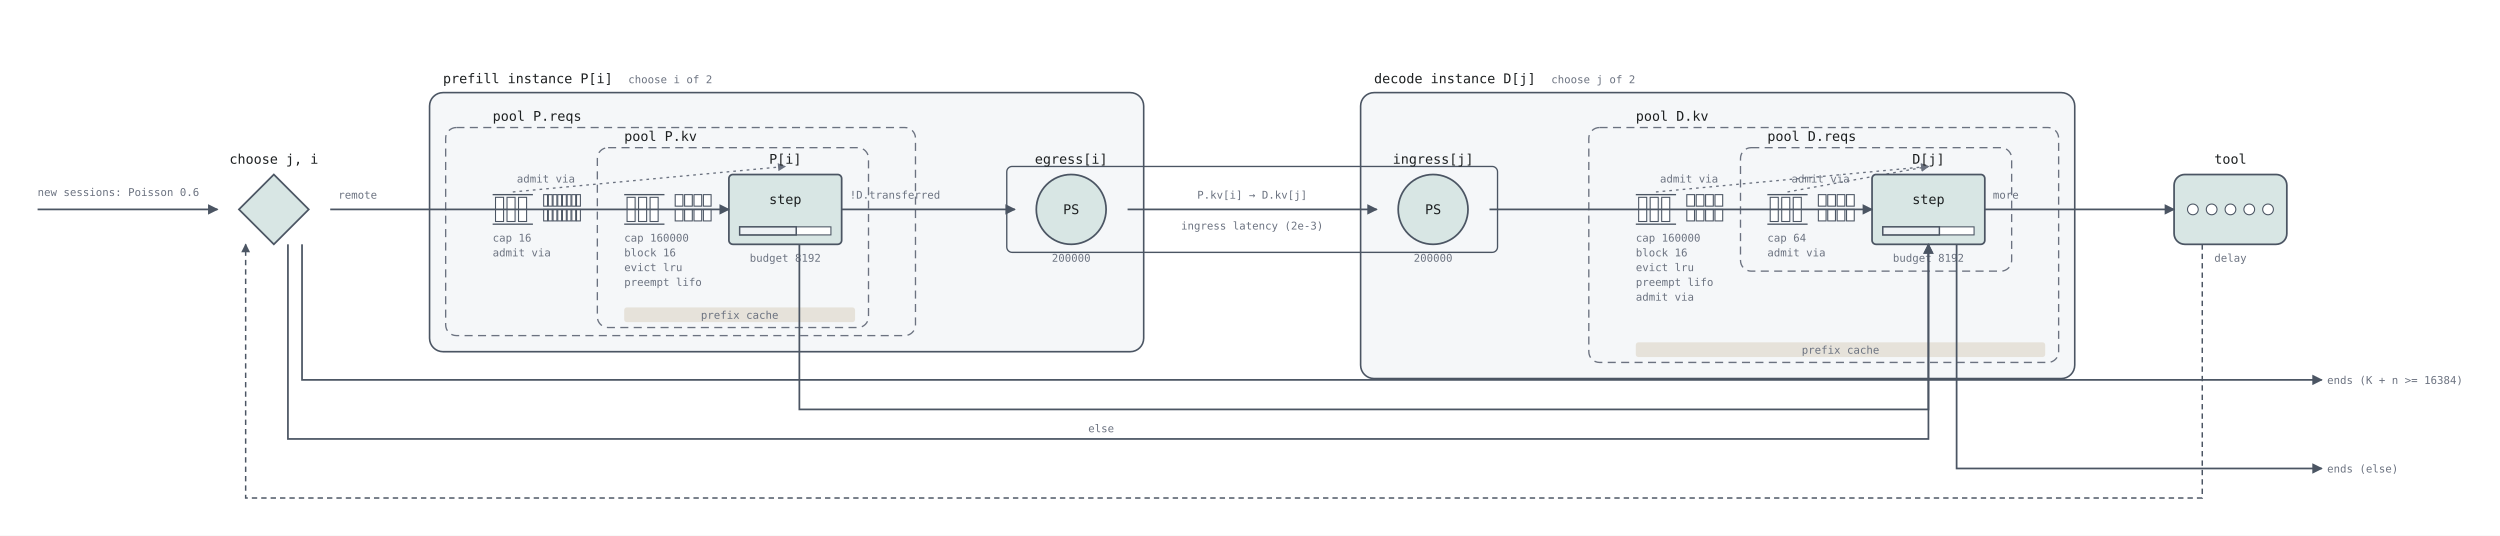
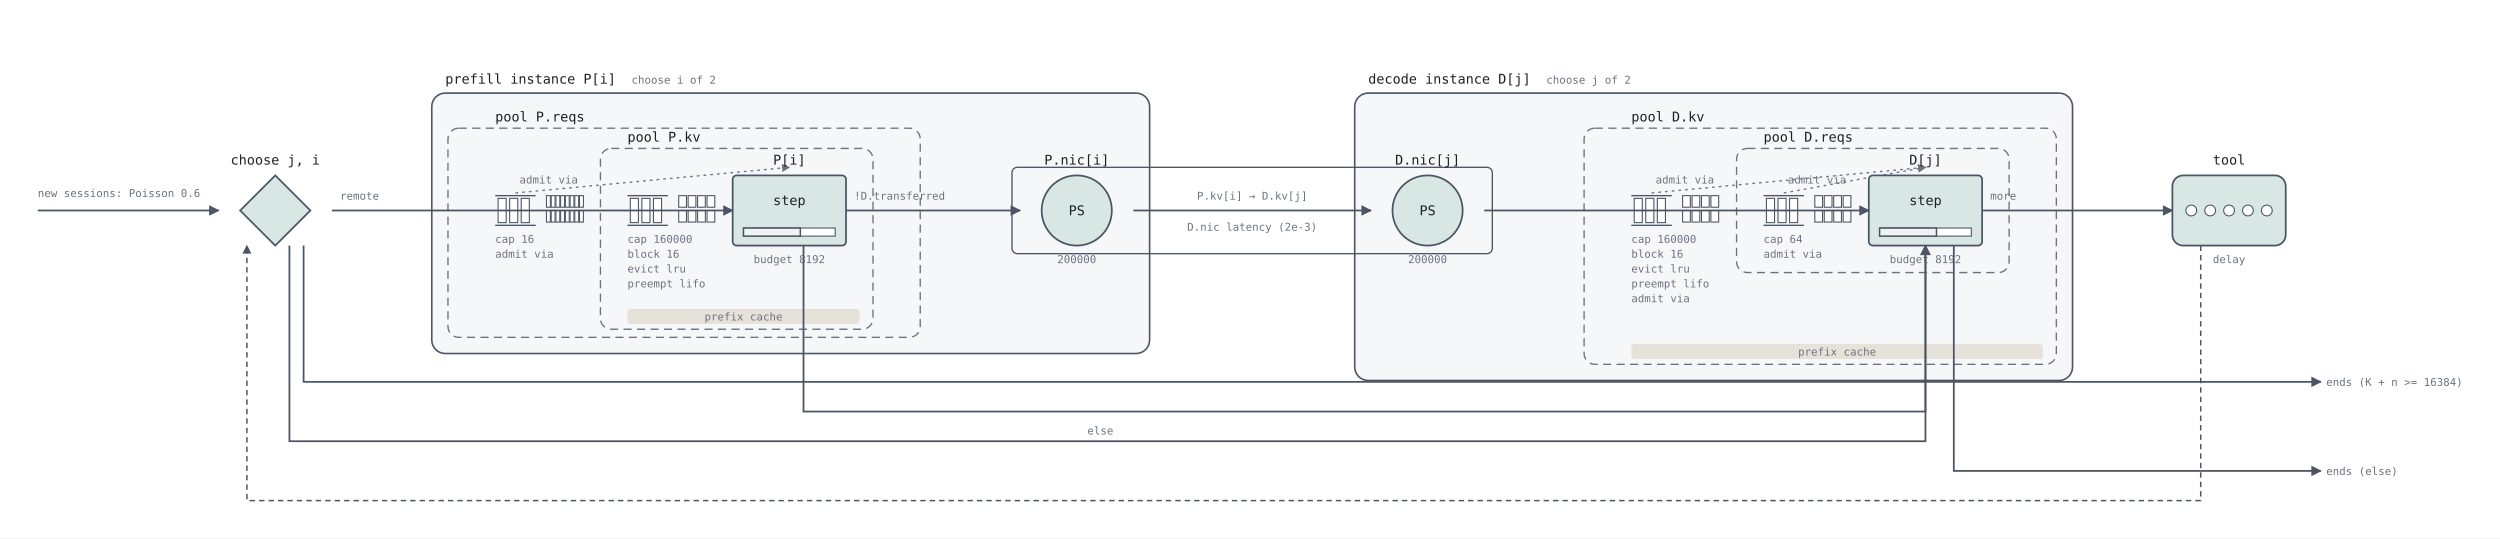
- <svg xmlns="http://www.w3.org/2000/svg" width="1862.4" height="399" viewBox="0 0 1862.4 399" role="img">
+ <svg xmlns="http://www.w3.org/2000/svg" width="1852.8" height="399" viewBox="0 0 1852.8 399" role="img">
  <style>
  text { font-family: ui-monospace, "SF Mono", Menlo, Consolas, monospace; }
  @media (prefers-color-scheme: dark) {
    text { fill: #e8e6e3; } text.dim { fill: #9aa4b2; }
    .bg { fill:#14171a }
    .solid { fill:#232a31;stroke:#b6bfcc }
    .cached { fill:#33302a }
    .instance { fill:#1a1f24;stroke:#b6bfcc }
    .enclosure { stroke:#9aa4b2 }
    .station { fill:#26403d;stroke:#b6bfcc }
    .cell { fill:#14171a;stroke:#b6bfcc }
    .rail { stroke:#b6bfcc }
    .flow { stroke:#b6bfcc }
    .back { stroke:#b6bfcc }
    .relation { stroke:#9aa4b2 }
  }
</style>
  <defs>
    <marker id="a" viewBox="0 0 10 10" refX="9" refY="5" markerWidth="6" markerHeight="6" orient="auto-start-reverse">
      <path d="M0 0 L10 5 L0 10 z" fill="context-stroke" />
    </marker>
  </defs>
-   <rect class="bg" fill="#ffffff" x="0" y="0" width="1862.4" height="399" />
-   <rect class="instance" fill="#f5f7f9" stroke="#4b5563" stroke-width="1.2" x="1013.6" y="69" width="532" height="213" rx="10" />
+   <rect class="bg" fill="#ffffff" x="0" y="0" width="1852.8" height="399" />
+   <rect class="instance" fill="#f5f7f9" stroke="#4b5563" stroke-width="1.2" x="1004" y="69" width="532" height="213" rx="10" />
  <rect class="instance" fill="#f5f7f9" stroke="#4b5563" stroke-width="1.2" x="320" y="69" width="532" height="193" rx="10" />
-   <rect class="rail" fill="none" stroke="#4b5563" stroke-width="1" x="750" y="124" width="365.6" height="64" rx="4" />
-   <path class="flow" fill="none" stroke="#4b5563" stroke-width="1.3" d="M840 156 L1025.6 156" marker-end="url(#a)" />
-   <text x="932.8" y="148" text-anchor="middle" font-size="8" fill="#6b7280" class="dim">P.kv[i] → D.kv[j]</text>
-   <text x="932.8" y="171" text-anchor="middle" font-size="8" fill="#6b7280" class="dim">ingress latency (2e-3)</text>
+   <rect class="rail" fill="none" stroke="#4b5563" stroke-width="1" x="750" y="124" width="356" height="64" rx="4" />
+   <path class="flow" fill="none" stroke="#4b5563" stroke-width="1.3" d="M840 156 L1016 156" marker-end="url(#a)" />
+   <text x="928" y="148" text-anchor="middle" font-size="8" fill="#6b7280" class="dim">P.kv[i] → D.kv[j]</text>
+   <text x="928" y="171" text-anchor="middle" font-size="8" fill="#6b7280" class="dim">D.nic latency (2e-3)</text>
  <rect class="enclosure" fill="none" stroke="#6b7280" stroke-width="1" stroke-dasharray="6 4" x="332" y="95" width="350" height="155" rx="8" />
  <text x="367" y="90" text-anchor="start" font-size="10" fill="#1d2021">pool P.reqs</text>
  <path class="rail" fill="none" stroke="#4b5563" stroke-width="1" d="M367 145 L397 145 M367 167 L397 167" />
  <rect class="cell" fill="#ffffff" stroke="#4b5563" stroke-width=".8" x="369.14" y="147" width="6" height="18" />
  <rect class="cell" fill="#ffffff" stroke="#4b5563" stroke-width=".8" x="377.71" y="147" width="6" height="18" />
  <rect class="cell" fill="#ffffff" stroke="#4b5563" stroke-width=".8" x="386.29" y="147" width="6" height="18" />
  <rect class="cell" fill="#ffffff" stroke="#4b5563" stroke-width=".8" x="405" y="145" width="2.87" height="8.58" />
  <rect class="cell" fill="#ffffff" stroke="#4b5563" stroke-width=".8" x="408.5" y="145" width="2.87" height="8.58" />
  <rect class="cell" fill="#ffffff" stroke="#4b5563" stroke-width=".8" x="412" y="145" width="2.87" height="8.58" />
  <rect class="cell" fill="#ffffff" stroke="#4b5563" stroke-width=".8" x="415.5" y="145" width="2.87" height="8.58" />
  <rect class="cell" fill="#ffffff" stroke="#4b5563" stroke-width=".8" x="419" y="145" width="2.87" height="8.58" />
  <rect class="cell" fill="#ffffff" stroke="#4b5563" stroke-width=".8" x="422.5" y="145" width="2.87" height="8.58" />
  <rect class="cell" fill="#ffffff" stroke="#4b5563" stroke-width=".8" x="426" y="145" width="2.87" height="8.58" />
  <rect class="cell" fill="#ffffff" stroke="#4b5563" stroke-width=".8" x="429.5" y="145" width="2.87" height="8.58" />
  <rect class="cell" fill="#ffffff" stroke="#4b5563" stroke-width=".8" x="405" y="156" width="2.87" height="8.58" />
  <rect class="cell" fill="#ffffff" stroke="#4b5563" stroke-width=".8" x="408.5" y="156" width="2.87" height="8.58" />
  <rect class="cell" fill="#ffffff" stroke="#4b5563" stroke-width=".8" x="412" y="156" width="2.87" height="8.58" />
  <rect class="cell" fill="#ffffff" stroke="#4b5563" stroke-width=".8" x="415.5" y="156" width="2.87" height="8.58" />
  <rect class="cell" fill="#ffffff" stroke="#4b5563" stroke-width=".8" x="419" y="156" width="2.87" height="8.58" />
  <rect class="cell" fill="#ffffff" stroke="#4b5563" stroke-width=".8" x="422.5" y="156" width="2.87" height="8.58" />
  <rect class="cell" fill="#ffffff" stroke="#4b5563" stroke-width=".8" x="426" y="156" width="2.87" height="8.58" />
  <rect class="cell" fill="#ffffff" stroke="#4b5563" stroke-width=".8" x="429.5" y="156" width="2.87" height="8.58" />
  <text x="367" y="180" text-anchor="start" font-size="8" fill="#6b7280" class="dim">cap 16</text>
  <text x="367" y="191" text-anchor="start" font-size="8" fill="#6b7280" class="dim">admit via</text>
  <path class="relation" fill="none" stroke="#6b7280" stroke-width="1" stroke-dasharray="2 3" d="M382 143 L585 124" marker-end="url(#a)" />
  <text x="385" y="136" text-anchor="start" font-size="8" fill="#6b7280" class="dim">admit via</text>
  <rect class="enclosure" fill="none" stroke="#6b7280" stroke-width="1" stroke-dasharray="6 4" x="445" y="110" width="202" height="134" rx="8" />
  <text x="465" y="105" text-anchor="start" font-size="10" fill="#1d2021">pool P.kv</text>
  <path class="rail" fill="none" stroke="#4b5563" stroke-width="1" d="M465 145 L495 145 M465 167 L495 167" />
  <rect class="cell" fill="#ffffff" stroke="#4b5563" stroke-width=".8" x="467.14" y="147" width="6" height="18" />
  <rect class="cell" fill="#ffffff" stroke="#4b5563" stroke-width=".8" x="475.71" y="147" width="6" height="18" />
  <rect class="cell" fill="#ffffff" stroke="#4b5563" stroke-width=".8" x="484.29" y="147" width="6" height="18" />
  <rect class="cell" fill="#ffffff" stroke="#4b5563" stroke-width=".8" x="503" y="145" width="5.74" height="8.58" />
  <rect class="cell" fill="#ffffff" stroke="#4b5563" stroke-width=".8" x="510" y="145" width="5.74" height="8.58" />
  <rect class="cell" fill="#ffffff" stroke="#4b5563" stroke-width=".8" x="517" y="145" width="5.74" height="8.58" />
  <rect class="cell" fill="#ffffff" stroke="#4b5563" stroke-width=".8" x="524" y="145" width="5.74" height="8.58" />
  <rect class="cell" fill="#ffffff" stroke="#4b5563" stroke-width=".8" x="503" y="156" width="5.74" height="8.58" />
  <rect class="cell" fill="#ffffff" stroke="#4b5563" stroke-width=".8" x="510" y="156" width="5.74" height="8.58" />
  <rect class="cell" fill="#ffffff" stroke="#4b5563" stroke-width=".8" x="517" y="156" width="5.74" height="8.58" />
  <rect class="cell" fill="#ffffff" stroke="#4b5563" stroke-width=".8" x="524" y="156" width="5.74" height="8.58" />
  <text x="465" y="180" text-anchor="start" font-size="8" fill="#6b7280" class="dim">cap 160000</text>
  <text x="465" y="191" text-anchor="start" font-size="8" fill="#6b7280" class="dim">block 16</text>
  <text x="465" y="202" text-anchor="start" font-size="8" fill="#6b7280" class="dim">evict lru</text>
  <text x="465" y="213" text-anchor="start" font-size="8" fill="#6b7280" class="dim">preempt lifo</text>
  <rect class="cached" fill="#e6e2da" stroke="none" x="465" y="229" width="172" height="11" rx="2" />
  <text x="551" y="237.5" text-anchor="middle" font-size="8" fill="#6b7280" class="dim">prefix cache</text>
-   <rect class="enclosure" fill="none" stroke="#6b7280" stroke-width="1" stroke-dasharray="6 4" x="1296.6" y="110" width="202" height="92" rx="8" />
-   <text x="1316.6" y="105" text-anchor="start" font-size="10" fill="#1d2021">pool D.reqs</text>
-   <path class="rail" fill="none" stroke="#4b5563" stroke-width="1" d="M1316.6 145 L1346.6 145 M1316.6 167 L1346.6 167" />
-   <rect class="cell" fill="#ffffff" stroke="#4b5563" stroke-width=".8" x="1318.74" y="147" width="6" height="18" />
-   <rect class="cell" fill="#ffffff" stroke="#4b5563" stroke-width=".8" x="1327.31" y="147" width="6" height="18" />
-   <rect class="cell" fill="#ffffff" stroke="#4b5563" stroke-width=".8" x="1335.89" y="147" width="6" height="18" />
-   <rect class="cell" fill="#ffffff" stroke="#4b5563" stroke-width=".8" x="1354.6" y="145" width="5.74" height="8.58" />
-   <rect class="cell" fill="#ffffff" stroke="#4b5563" stroke-width=".8" x="1361.6" y="145" width="5.74" height="8.58" />
-   <rect class="cell" fill="#ffffff" stroke="#4b5563" stroke-width=".8" x="1368.6" y="145" width="5.74" height="8.58" />
-   <rect class="cell" fill="#ffffff" stroke="#4b5563" stroke-width=".8" x="1375.6" y="145" width="5.74" height="8.58" />
-   <rect class="cell" fill="#ffffff" stroke="#4b5563" stroke-width=".8" x="1354.6" y="156" width="5.74" height="8.58" />
-   <rect class="cell" fill="#ffffff" stroke="#4b5563" stroke-width=".8" x="1361.6" y="156" width="5.74" height="8.58" />
-   <rect class="cell" fill="#ffffff" stroke="#4b5563" stroke-width=".8" x="1368.6" y="156" width="5.74" height="8.58" />
-   <rect class="cell" fill="#ffffff" stroke="#4b5563" stroke-width=".8" x="1375.6" y="156" width="5.74" height="8.58" />
-   <text x="1316.6" y="180" text-anchor="start" font-size="8" fill="#6b7280" class="dim">cap 64</text>
-   <text x="1316.6" y="191" text-anchor="start" font-size="8" fill="#6b7280" class="dim">admit via</text>
-   <path class="relation" fill="none" stroke="#6b7280" stroke-width="1" stroke-dasharray="2 3" d="M1331.6 143 L1436.6 124" marker-end="url(#a)" />
-   <text x="1334.6" y="136" text-anchor="start" font-size="8" fill="#6b7280" class="dim">admit via</text>
-   <rect class="enclosure" fill="none" stroke="#6b7280" stroke-width="1" stroke-dasharray="6 4" x="1183.6" y="95" width="350" height="175" rx="8" />
-   <text x="1218.6" y="90" text-anchor="start" font-size="10" fill="#1d2021">pool D.kv</text>
-   <path class="rail" fill="none" stroke="#4b5563" stroke-width="1" d="M1218.6 145 L1248.6 145 M1218.6 167 L1248.6 167" />
-   <rect class="cell" fill="#ffffff" stroke="#4b5563" stroke-width=".8" x="1220.74" y="147" width="6" height="18" />
-   <rect class="cell" fill="#ffffff" stroke="#4b5563" stroke-width=".8" x="1229.31" y="147" width="6" height="18" />
-   <rect class="cell" fill="#ffffff" stroke="#4b5563" stroke-width=".8" x="1237.89" y="147" width="6" height="18" />
-   <rect class="cell" fill="#ffffff" stroke="#4b5563" stroke-width=".8" x="1256.6" y="145" width="5.74" height="8.58" />
-   <rect class="cell" fill="#ffffff" stroke="#4b5563" stroke-width=".8" x="1263.6" y="145" width="5.74" height="8.58" />
-   <rect class="cell" fill="#ffffff" stroke="#4b5563" stroke-width=".8" x="1270.6" y="145" width="5.74" height="8.58" />
-   <rect class="cell" fill="#ffffff" stroke="#4b5563" stroke-width=".8" x="1277.6" y="145" width="5.74" height="8.58" />
-   <rect class="cell" fill="#ffffff" stroke="#4b5563" stroke-width=".8" x="1256.6" y="156" width="5.74" height="8.58" />
-   <rect class="cell" fill="#ffffff" stroke="#4b5563" stroke-width=".8" x="1263.6" y="156" width="5.74" height="8.58" />
-   <rect class="cell" fill="#ffffff" stroke="#4b5563" stroke-width=".8" x="1270.6" y="156" width="5.74" height="8.58" />
-   <rect class="cell" fill="#ffffff" stroke="#4b5563" stroke-width=".8" x="1277.6" y="156" width="5.74" height="8.58" />
-   <text x="1218.6" y="180" text-anchor="start" font-size="8" fill="#6b7280" class="dim">cap 160000</text>
-   <text x="1218.6" y="191" text-anchor="start" font-size="8" fill="#6b7280" class="dim">block 16</text>
-   <text x="1218.6" y="202" text-anchor="start" font-size="8" fill="#6b7280" class="dim">evict lru</text>
-   <text x="1218.6" y="213" text-anchor="start" font-size="8" fill="#6b7280" class="dim">preempt lifo</text>
-   <text x="1218.6" y="224" text-anchor="start" font-size="8" fill="#6b7280" class="dim">admit via</text>
-   <rect class="cached" fill="#e6e2da" stroke="none" x="1218.6" y="255" width="305" height="11" rx="2" />
-   <text x="1371.1" y="263.5" text-anchor="middle" font-size="8" fill="#6b7280" class="dim">prefix cache</text>
-   <path class="relation" fill="none" stroke="#6b7280" stroke-width="1" stroke-dasharray="2 3" d="M1233.6 143 L1436.6 124" marker-end="url(#a)" />
-   <text x="1236.6" y="136" text-anchor="start" font-size="8" fill="#6b7280" class="dim">admit via</text>
+   <rect class="enclosure" fill="none" stroke="#6b7280" stroke-width="1" stroke-dasharray="6 4" x="1287" y="110" width="202" height="92" rx="8" />
+   <text x="1307" y="105" text-anchor="start" font-size="10" fill="#1d2021">pool D.reqs</text>
+   <path class="rail" fill="none" stroke="#4b5563" stroke-width="1" d="M1307 145 L1337 145 M1307 167 L1337 167" />
+   <rect class="cell" fill="#ffffff" stroke="#4b5563" stroke-width=".8" x="1309.14" y="147" width="6" height="18" />
+   <rect class="cell" fill="#ffffff" stroke="#4b5563" stroke-width=".8" x="1317.71" y="147" width="6" height="18" />
+   <rect class="cell" fill="#ffffff" stroke="#4b5563" stroke-width=".8" x="1326.29" y="147" width="6" height="18" />
+   <rect class="cell" fill="#ffffff" stroke="#4b5563" stroke-width=".8" x="1345" y="145" width="5.74" height="8.58" />
+   <rect class="cell" fill="#ffffff" stroke="#4b5563" stroke-width=".8" x="1352" y="145" width="5.74" height="8.58" />
+   <rect class="cell" fill="#ffffff" stroke="#4b5563" stroke-width=".8" x="1359" y="145" width="5.74" height="8.58" />
+   <rect class="cell" fill="#ffffff" stroke="#4b5563" stroke-width=".8" x="1366" y="145" width="5.74" height="8.58" />
+   <rect class="cell" fill="#ffffff" stroke="#4b5563" stroke-width=".8" x="1345" y="156" width="5.74" height="8.58" />
+   <rect class="cell" fill="#ffffff" stroke="#4b5563" stroke-width=".8" x="1352" y="156" width="5.74" height="8.58" />
+   <rect class="cell" fill="#ffffff" stroke="#4b5563" stroke-width=".8" x="1359" y="156" width="5.74" height="8.58" />
+   <rect class="cell" fill="#ffffff" stroke="#4b5563" stroke-width=".8" x="1366" y="156" width="5.74" height="8.58" />
+   <text x="1307" y="180" text-anchor="start" font-size="8" fill="#6b7280" class="dim">cap 64</text>
+   <text x="1307" y="191" text-anchor="start" font-size="8" fill="#6b7280" class="dim">admit via</text>
+   <path class="relation" fill="none" stroke="#6b7280" stroke-width="1" stroke-dasharray="2 3" d="M1322 143 L1427 124" marker-end="url(#a)" />
+   <text x="1325" y="136" text-anchor="start" font-size="8" fill="#6b7280" class="dim">admit via</text>
+   <rect class="enclosure" fill="none" stroke="#6b7280" stroke-width="1" stroke-dasharray="6 4" x="1174" y="95" width="350" height="175" rx="8" />
+   <text x="1209" y="90" text-anchor="start" font-size="10" fill="#1d2021">pool D.kv</text>
+   <path class="rail" fill="none" stroke="#4b5563" stroke-width="1" d="M1209 145 L1239 145 M1209 167 L1239 167" />
+   <rect class="cell" fill="#ffffff" stroke="#4b5563" stroke-width=".8" x="1211.14" y="147" width="6" height="18" />
+   <rect class="cell" fill="#ffffff" stroke="#4b5563" stroke-width=".8" x="1219.71" y="147" width="6" height="18" />
+   <rect class="cell" fill="#ffffff" stroke="#4b5563" stroke-width=".8" x="1228.29" y="147" width="6" height="18" />
+   <rect class="cell" fill="#ffffff" stroke="#4b5563" stroke-width=".8" x="1247" y="145" width="5.74" height="8.58" />
+   <rect class="cell" fill="#ffffff" stroke="#4b5563" stroke-width=".8" x="1254" y="145" width="5.74" height="8.58" />
+   <rect class="cell" fill="#ffffff" stroke="#4b5563" stroke-width=".8" x="1261" y="145" width="5.74" height="8.58" />
+   <rect class="cell" fill="#ffffff" stroke="#4b5563" stroke-width=".8" x="1268" y="145" width="5.74" height="8.58" />
+   <rect class="cell" fill="#ffffff" stroke="#4b5563" stroke-width=".8" x="1247" y="156" width="5.74" height="8.58" />
+   <rect class="cell" fill="#ffffff" stroke="#4b5563" stroke-width=".8" x="1254" y="156" width="5.74" height="8.58" />
+   <rect class="cell" fill="#ffffff" stroke="#4b5563" stroke-width=".8" x="1261" y="156" width="5.74" height="8.58" />
+   <rect class="cell" fill="#ffffff" stroke="#4b5563" stroke-width=".8" x="1268" y="156" width="5.74" height="8.58" />
+   <text x="1209" y="180" text-anchor="start" font-size="8" fill="#6b7280" class="dim">cap 160000</text>
+   <text x="1209" y="191" text-anchor="start" font-size="8" fill="#6b7280" class="dim">block 16</text>
+   <text x="1209" y="202" text-anchor="start" font-size="8" fill="#6b7280" class="dim">evict lru</text>
+   <text x="1209" y="213" text-anchor="start" font-size="8" fill="#6b7280" class="dim">preempt lifo</text>
+   <text x="1209" y="224" text-anchor="start" font-size="8" fill="#6b7280" class="dim">admit via</text>
+   <rect class="cached" fill="#e6e2da" stroke="none" x="1209" y="255" width="305" height="11" rx="2" />
+   <text x="1361.5" y="263.5" text-anchor="middle" font-size="8" fill="#6b7280" class="dim">prefix cache</text>
+   <path class="relation" fill="none" stroke="#6b7280" stroke-width="1" stroke-dasharray="2 3" d="M1224 143 L1427 124" marker-end="url(#a)" />
+   <text x="1227" y="136" text-anchor="start" font-size="8" fill="#6b7280" class="dim">admit via</text>
  <polygon class="station" fill="#d8e6e4" stroke="#4b5563" stroke-width="1.3" points="204,130 230,156 204,182 178,156" />
  <text x="204" y="122" text-anchor="middle" font-size="10" fill="#1d2021">choose j, i</text>
  <rect class="station" fill="#d8e6e4" stroke="#4b5563" stroke-width="1.3" x="543" y="130" width="84" height="52" rx="3" />
  <rect class="cell" fill="#ffffff" stroke="#4b5563" stroke-width=".8" x="551" y="169" width="68" height="6" />
  <rect class="solid" fill="#eef2f5" stroke="#4b5563" stroke-width="1.1" x="551" y="169" width="42.16" height="6" />
  <text x="585" y="152" text-anchor="middle" font-size="10" fill="#1d2021">step</text>
  <text x="585" y="122" text-anchor="middle" font-size="10" fill="#1d2021">P[i]</text>
  <text x="585" y="195" text-anchor="middle" font-size="8" fill="#6b7280" class="dim">budget 8192</text>
  <circle class="station" fill="#d8e6e4" stroke="#4b5563" stroke-width="1.3" cx="798" cy="156" r="26" />
  <text x="798" y="159.5" text-anchor="middle" font-size="10" fill="#1d2021">PS</text>
-   <text x="798" y="122" text-anchor="middle" font-size="10" fill="#1d2021">egress[i]</text>
+   <text x="798" y="122" text-anchor="middle" font-size="10" fill="#1d2021">P.nic[i]</text>
  <text x="798" y="195" text-anchor="middle" font-size="8" fill="#6b7280" class="dim">200000</text>
-   <circle class="station" fill="#d8e6e4" stroke="#4b5563" stroke-width="1.3" cx="1067.6" cy="156" r="26" />
-   <text x="1067.6" y="159.5" text-anchor="middle" font-size="10" fill="#1d2021">PS</text>
-   <text x="1067.6" y="122" text-anchor="middle" font-size="10" fill="#1d2021">ingress[j]</text>
-   <text x="1067.6" y="195" text-anchor="middle" font-size="8" fill="#6b7280" class="dim">200000</text>
-   <rect class="station" fill="#d8e6e4" stroke="#4b5563" stroke-width="1.3" x="1394.6" y="130" width="84" height="52" rx="3" />
-   <rect class="cell" fill="#ffffff" stroke="#4b5563" stroke-width=".8" x="1402.6" y="169" width="68" height="6" />
-   <rect class="solid" fill="#eef2f5" stroke="#4b5563" stroke-width="1.1" x="1402.6" y="169" width="42.16" height="6" />
-   <text x="1436.6" y="152" text-anchor="middle" font-size="10" fill="#1d2021">step</text>
-   <text x="1436.6" y="122" text-anchor="middle" font-size="10" fill="#1d2021">D[j]</text>
-   <text x="1436.6" y="195" text-anchor="middle" font-size="8" fill="#6b7280" class="dim">budget 8192</text>
-   <rect class="station" fill="#d8e6e4" stroke="#4b5563" stroke-width="1.3" x="1619.6" y="130" width="84" height="52" rx="8" />
-   <circle class="cell" fill="#ffffff" stroke="#4b5563" stroke-width=".8" cx="1633.6" cy="156" r="4" />
-   <circle class="cell" fill="#ffffff" stroke="#4b5563" stroke-width=".8" cx="1647.6" cy="156" r="4" />
-   <circle class="cell" fill="#ffffff" stroke="#4b5563" stroke-width=".8" cx="1661.6" cy="156" r="4" />
-   <circle class="cell" fill="#ffffff" stroke="#4b5563" stroke-width=".8" cx="1675.6" cy="156" r="4" />
-   <circle class="cell" fill="#ffffff" stroke="#4b5563" stroke-width=".8" cx="1689.6" cy="156" r="4" />
-   <text x="1661.6" y="122" text-anchor="middle" font-size="10" fill="#1d2021">tool</text>
-   <text x="1661.6" y="195" text-anchor="middle" font-size="8" fill="#6b7280" class="dim">delay</text>
+   <circle class="station" fill="#d8e6e4" stroke="#4b5563" stroke-width="1.3" cx="1058" cy="156" r="26" />
+   <text x="1058" y="159.5" text-anchor="middle" font-size="10" fill="#1d2021">PS</text>
+   <text x="1058" y="122" text-anchor="middle" font-size="10" fill="#1d2021">D.nic[j]</text>
+   <text x="1058" y="195" text-anchor="middle" font-size="8" fill="#6b7280" class="dim">200000</text>
+   <rect class="station" fill="#d8e6e4" stroke="#4b5563" stroke-width="1.3" x="1385" y="130" width="84" height="52" rx="3" />
+   <rect class="cell" fill="#ffffff" stroke="#4b5563" stroke-width=".8" x="1393" y="169" width="68" height="6" />
+   <rect class="solid" fill="#eef2f5" stroke="#4b5563" stroke-width="1.1" x="1393" y="169" width="42.16" height="6" />
+   <text x="1427" y="152" text-anchor="middle" font-size="10" fill="#1d2021">step</text>
+   <text x="1427" y="122" text-anchor="middle" font-size="10" fill="#1d2021">D[j]</text>
+   <text x="1427" y="195" text-anchor="middle" font-size="8" fill="#6b7280" class="dim">budget 8192</text>
+   <rect class="station" fill="#d8e6e4" stroke="#4b5563" stroke-width="1.3" x="1610" y="130" width="84" height="52" rx="8" />
+   <circle class="cell" fill="#ffffff" stroke="#4b5563" stroke-width=".8" cx="1624" cy="156" r="4" />
+   <circle class="cell" fill="#ffffff" stroke="#4b5563" stroke-width=".8" cx="1638" cy="156" r="4" />
+   <circle class="cell" fill="#ffffff" stroke="#4b5563" stroke-width=".8" cx="1652" cy="156" r="4" />
+   <circle class="cell" fill="#ffffff" stroke="#4b5563" stroke-width=".8" cx="1666" cy="156" r="4" />
+   <circle class="cell" fill="#ffffff" stroke="#4b5563" stroke-width=".8" cx="1680" cy="156" r="4" />
+   <text x="1652" y="122" text-anchor="middle" font-size="10" fill="#1d2021">tool</text>
+   <text x="1652" y="195" text-anchor="middle" font-size="8" fill="#6b7280" class="dim">delay</text>
  <text x="330" y="62" text-anchor="start" font-size="10" fill="#1d2021">prefill instance P[i]</text>
  <text x="468" y="62" text-anchor="start" font-size="8" fill="#6b7280" class="dim">choose i of 2</text>
-   <text x="1023.6" y="62" text-anchor="start" font-size="10" fill="#1d2021">decode instance D[j]</text>
-   <text x="1155.6" y="62" text-anchor="start" font-size="8" fill="#6b7280" class="dim">choose j of 2</text>
+   <text x="1014" y="62" text-anchor="start" font-size="10" fill="#1d2021">decode instance D[j]</text>
+   <text x="1146" y="62" text-anchor="start" font-size="8" fill="#6b7280" class="dim">choose j of 2</text>
  <path class="flow" fill="none" stroke="#4b5563" stroke-width="1.3" d="M28 156 L162 156" marker-end="url(#a)" />
  <text x="28" y="146" text-anchor="start" font-size="8" fill="#6b7280" class="dim">new sessions: Poisson 0.6</text>
-   <path class="flow" fill="none" stroke="#4b5563" stroke-width="1.3" d="M225 182 L225 283 L1729.6 283" marker-end="url(#a)" />
-   <text x="1733.6" y="286" text-anchor="start" font-size="8" fill="#6b7280" class="dim">ends (K + n &gt;= 16384)</text>
+   <path class="flow" fill="none" stroke="#4b5563" stroke-width="1.3" d="M225 182 L225 283 L1720 283" marker-end="url(#a)" />
+   <text x="1724" y="286" text-anchor="start" font-size="8" fill="#6b7280" class="dim">ends (K + n &gt;= 16384)</text>
  <path class="flow" fill="none" stroke="#4b5563" stroke-width="1.3" d="M246 156 L543 156" marker-end="url(#a)" />
  <text x="252" y="148" text-anchor="start" font-size="8" fill="#6b7280" class="dim">remote</text>
  <path class="flow" fill="none" stroke="#4b5563" stroke-width="1.3" d="M627 156 L756 156" marker-end="url(#a)" />
  <text x="633" y="148" text-anchor="start" font-size="8" fill="#6b7280" class="dim">!D.transferred</text>
-   <path class="flow" fill="none" stroke="#4b5563" stroke-width="1.3" d="M1109.6 156 L1394.6 156" marker-end="url(#a)" />
-   <path class="flow" fill="none" stroke="#4b5563" stroke-width="1.3" d="M595.5 182 L595.5 305 L1436.6 305 L1436.6 182" marker-end="url(#a)" />
-   <path class="flow" fill="none" stroke="#4b5563" stroke-width="1.3" d="M214.5 182 L214.5 327 L1436.6 327 L1436.6 182" marker-end="url(#a)" />
-   <text x="820.3" y="322" text-anchor="middle" font-size="8" fill="#6b7280" class="dim">else</text>
-   <path class="flow" fill="none" stroke="#4b5563" stroke-width="1.3" d="M1478.6 156 L1619.6 156" marker-end="url(#a)" />
-   <text x="1484.6" y="148" text-anchor="start" font-size="8" fill="#6b7280" class="dim">more</text>
-   <path class="flow" fill="none" stroke="#4b5563" stroke-width="1.3" d="M1457.6 182 L1457.6 349 L1729.6 349" marker-end="url(#a)" />
-   <text x="1733.6" y="352" text-anchor="start" font-size="8" fill="#6b7280" class="dim">ends (else)</text>
-   <path class="back" fill="none" stroke="#4b5563" stroke-width="1.1" stroke-dasharray="4 3" d="M1640.6 182 L1640.6 371 L183 371 L183 182" marker-end="url(#a)" />
+   <path class="flow" fill="none" stroke="#4b5563" stroke-width="1.3" d="M1100 156 L1385 156" marker-end="url(#a)" />
+   <path class="flow" fill="none" stroke="#4b5563" stroke-width="1.3" d="M595.5 182 L595.5 305 L1427 305 L1427 182" marker-end="url(#a)" />
+   <path class="flow" fill="none" stroke="#4b5563" stroke-width="1.3" d="M214.5 182 L214.5 327 L1427 327 L1427 182" marker-end="url(#a)" />
+   <text x="815.5" y="322" text-anchor="middle" font-size="8" fill="#6b7280" class="dim">else</text>
+   <path class="flow" fill="none" stroke="#4b5563" stroke-width="1.3" d="M1469 156 L1610 156" marker-end="url(#a)" />
+   <text x="1475" y="148" text-anchor="start" font-size="8" fill="#6b7280" class="dim">more</text>
+   <path class="flow" fill="none" stroke="#4b5563" stroke-width="1.3" d="M1448 182 L1448 349 L1720 349" marker-end="url(#a)" />
+   <text x="1724" y="352" text-anchor="start" font-size="8" fill="#6b7280" class="dim">ends (else)</text>
+   <path class="back" fill="none" stroke="#4b5563" stroke-width="1.1" stroke-dasharray="4 3" d="M1631 182 L1631 371 L183 371 L183 182" marker-end="url(#a)" />
</svg>
